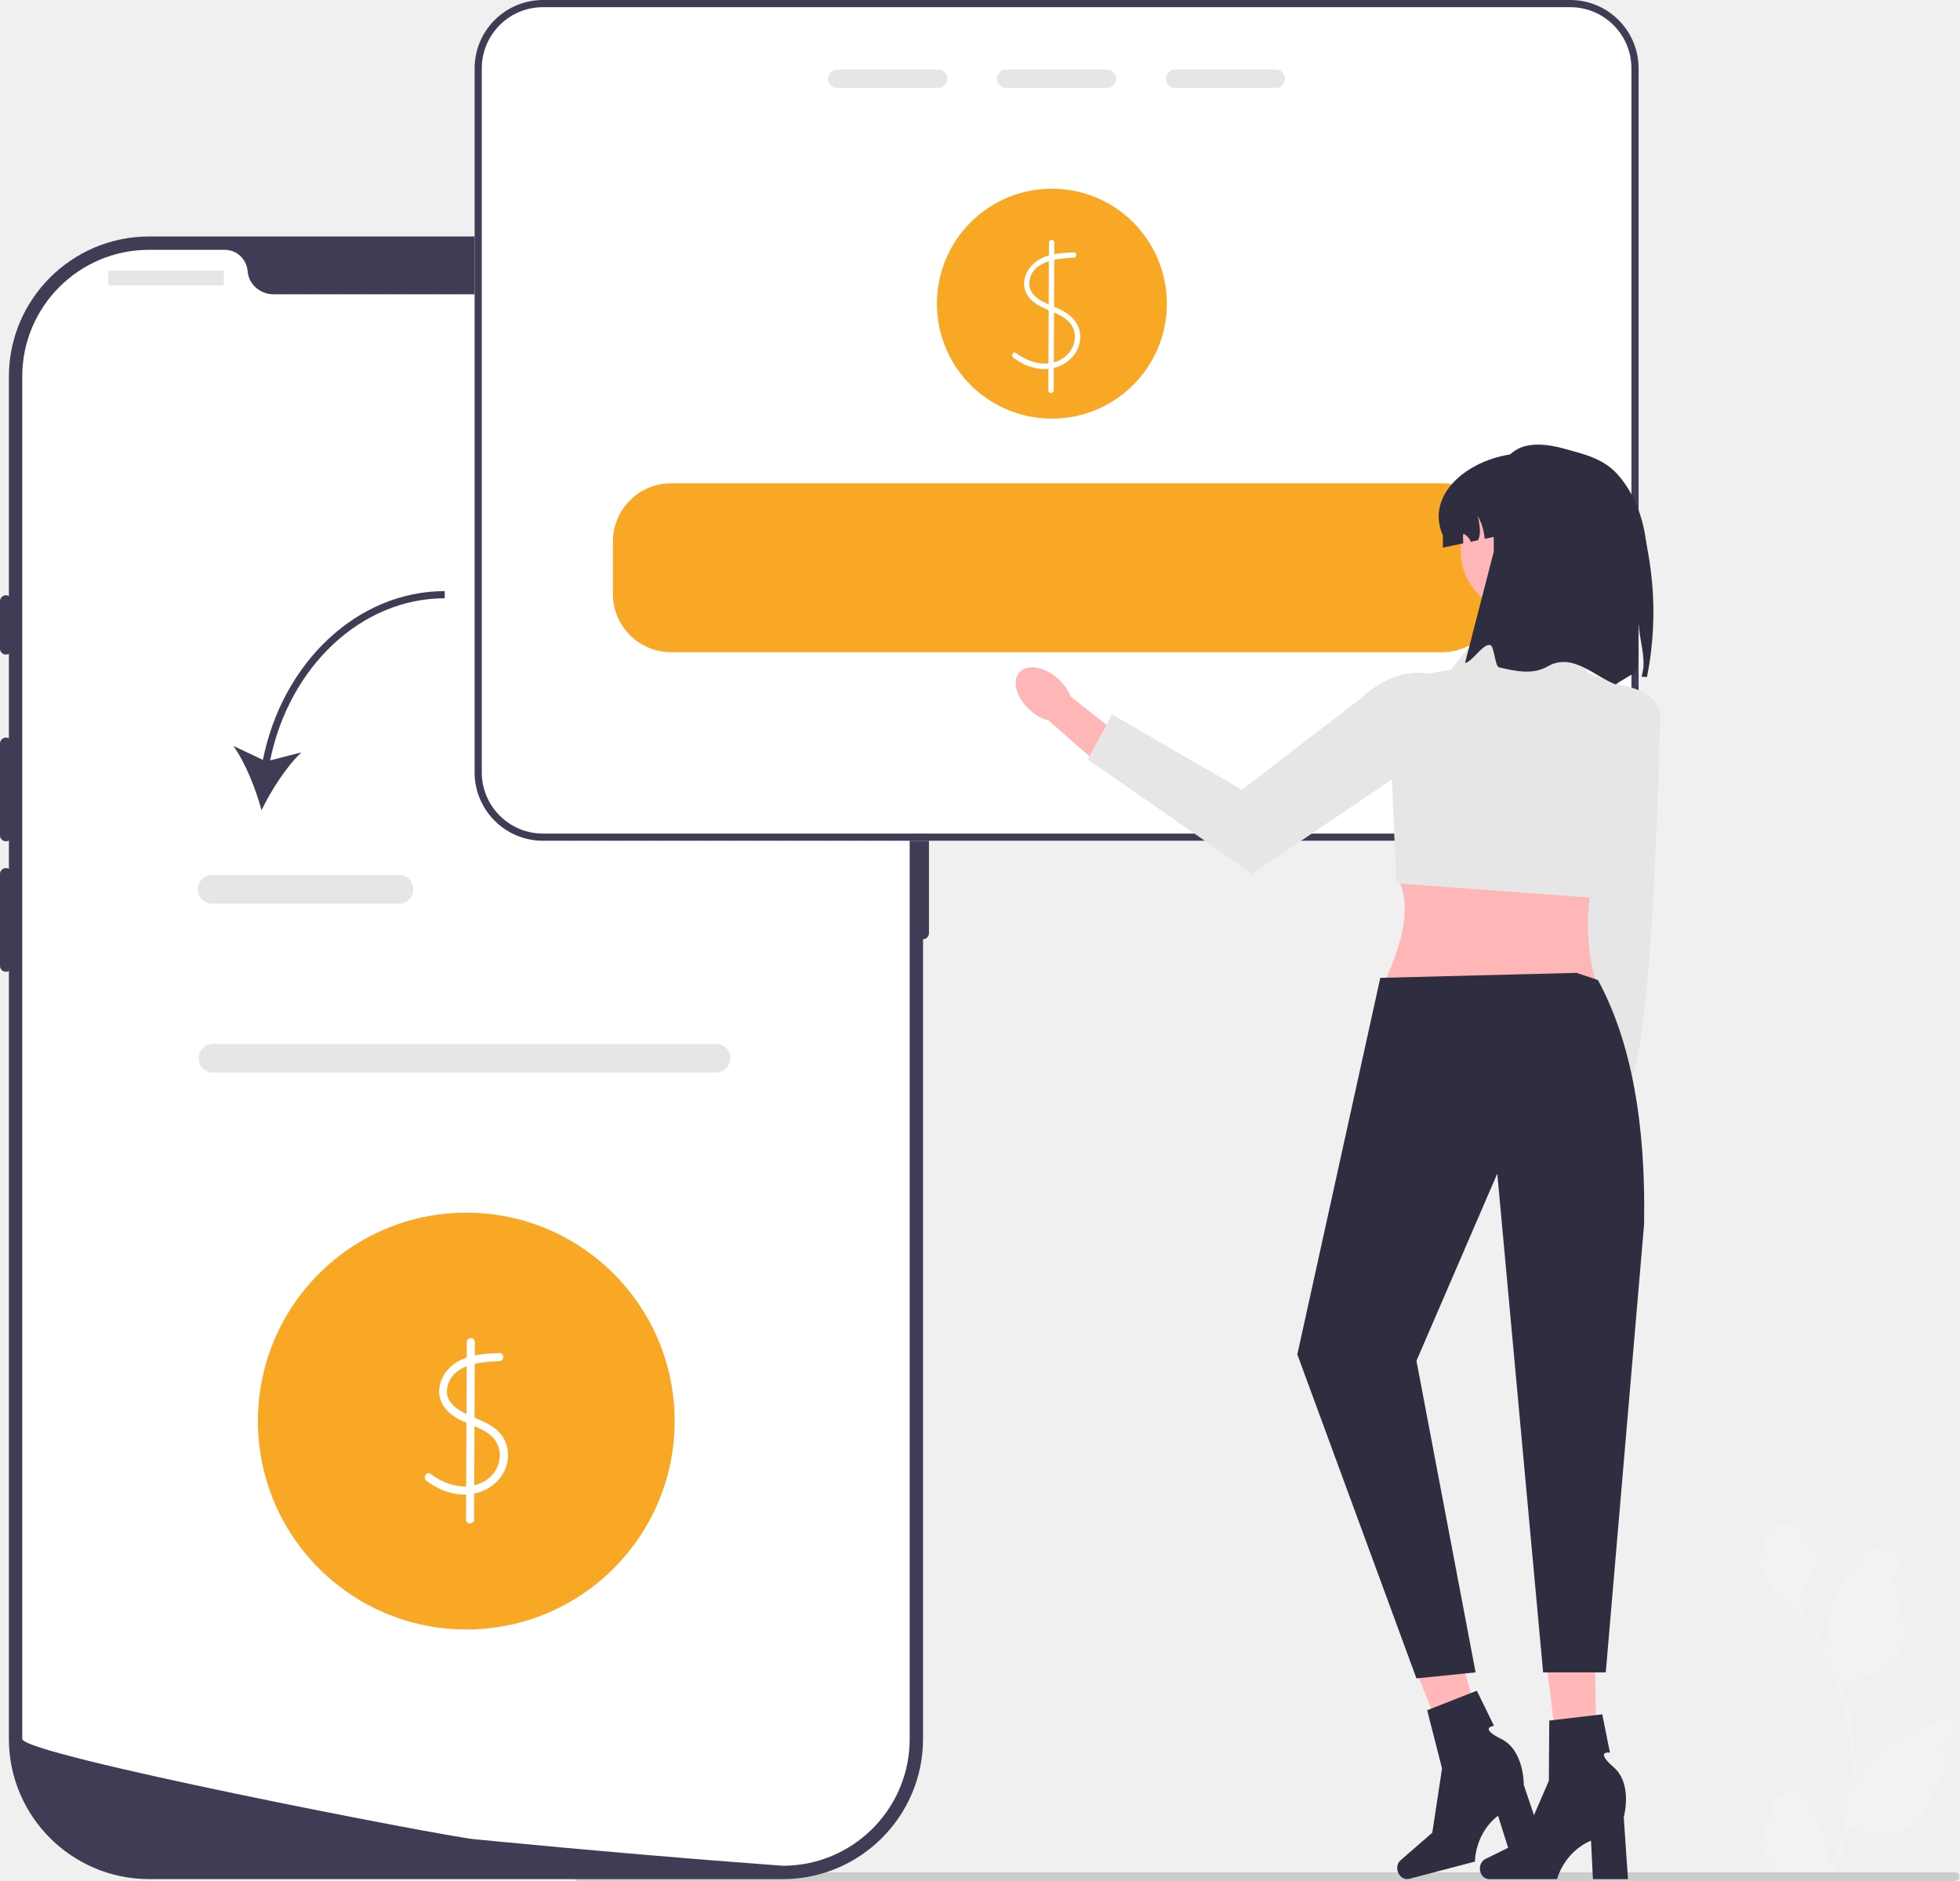
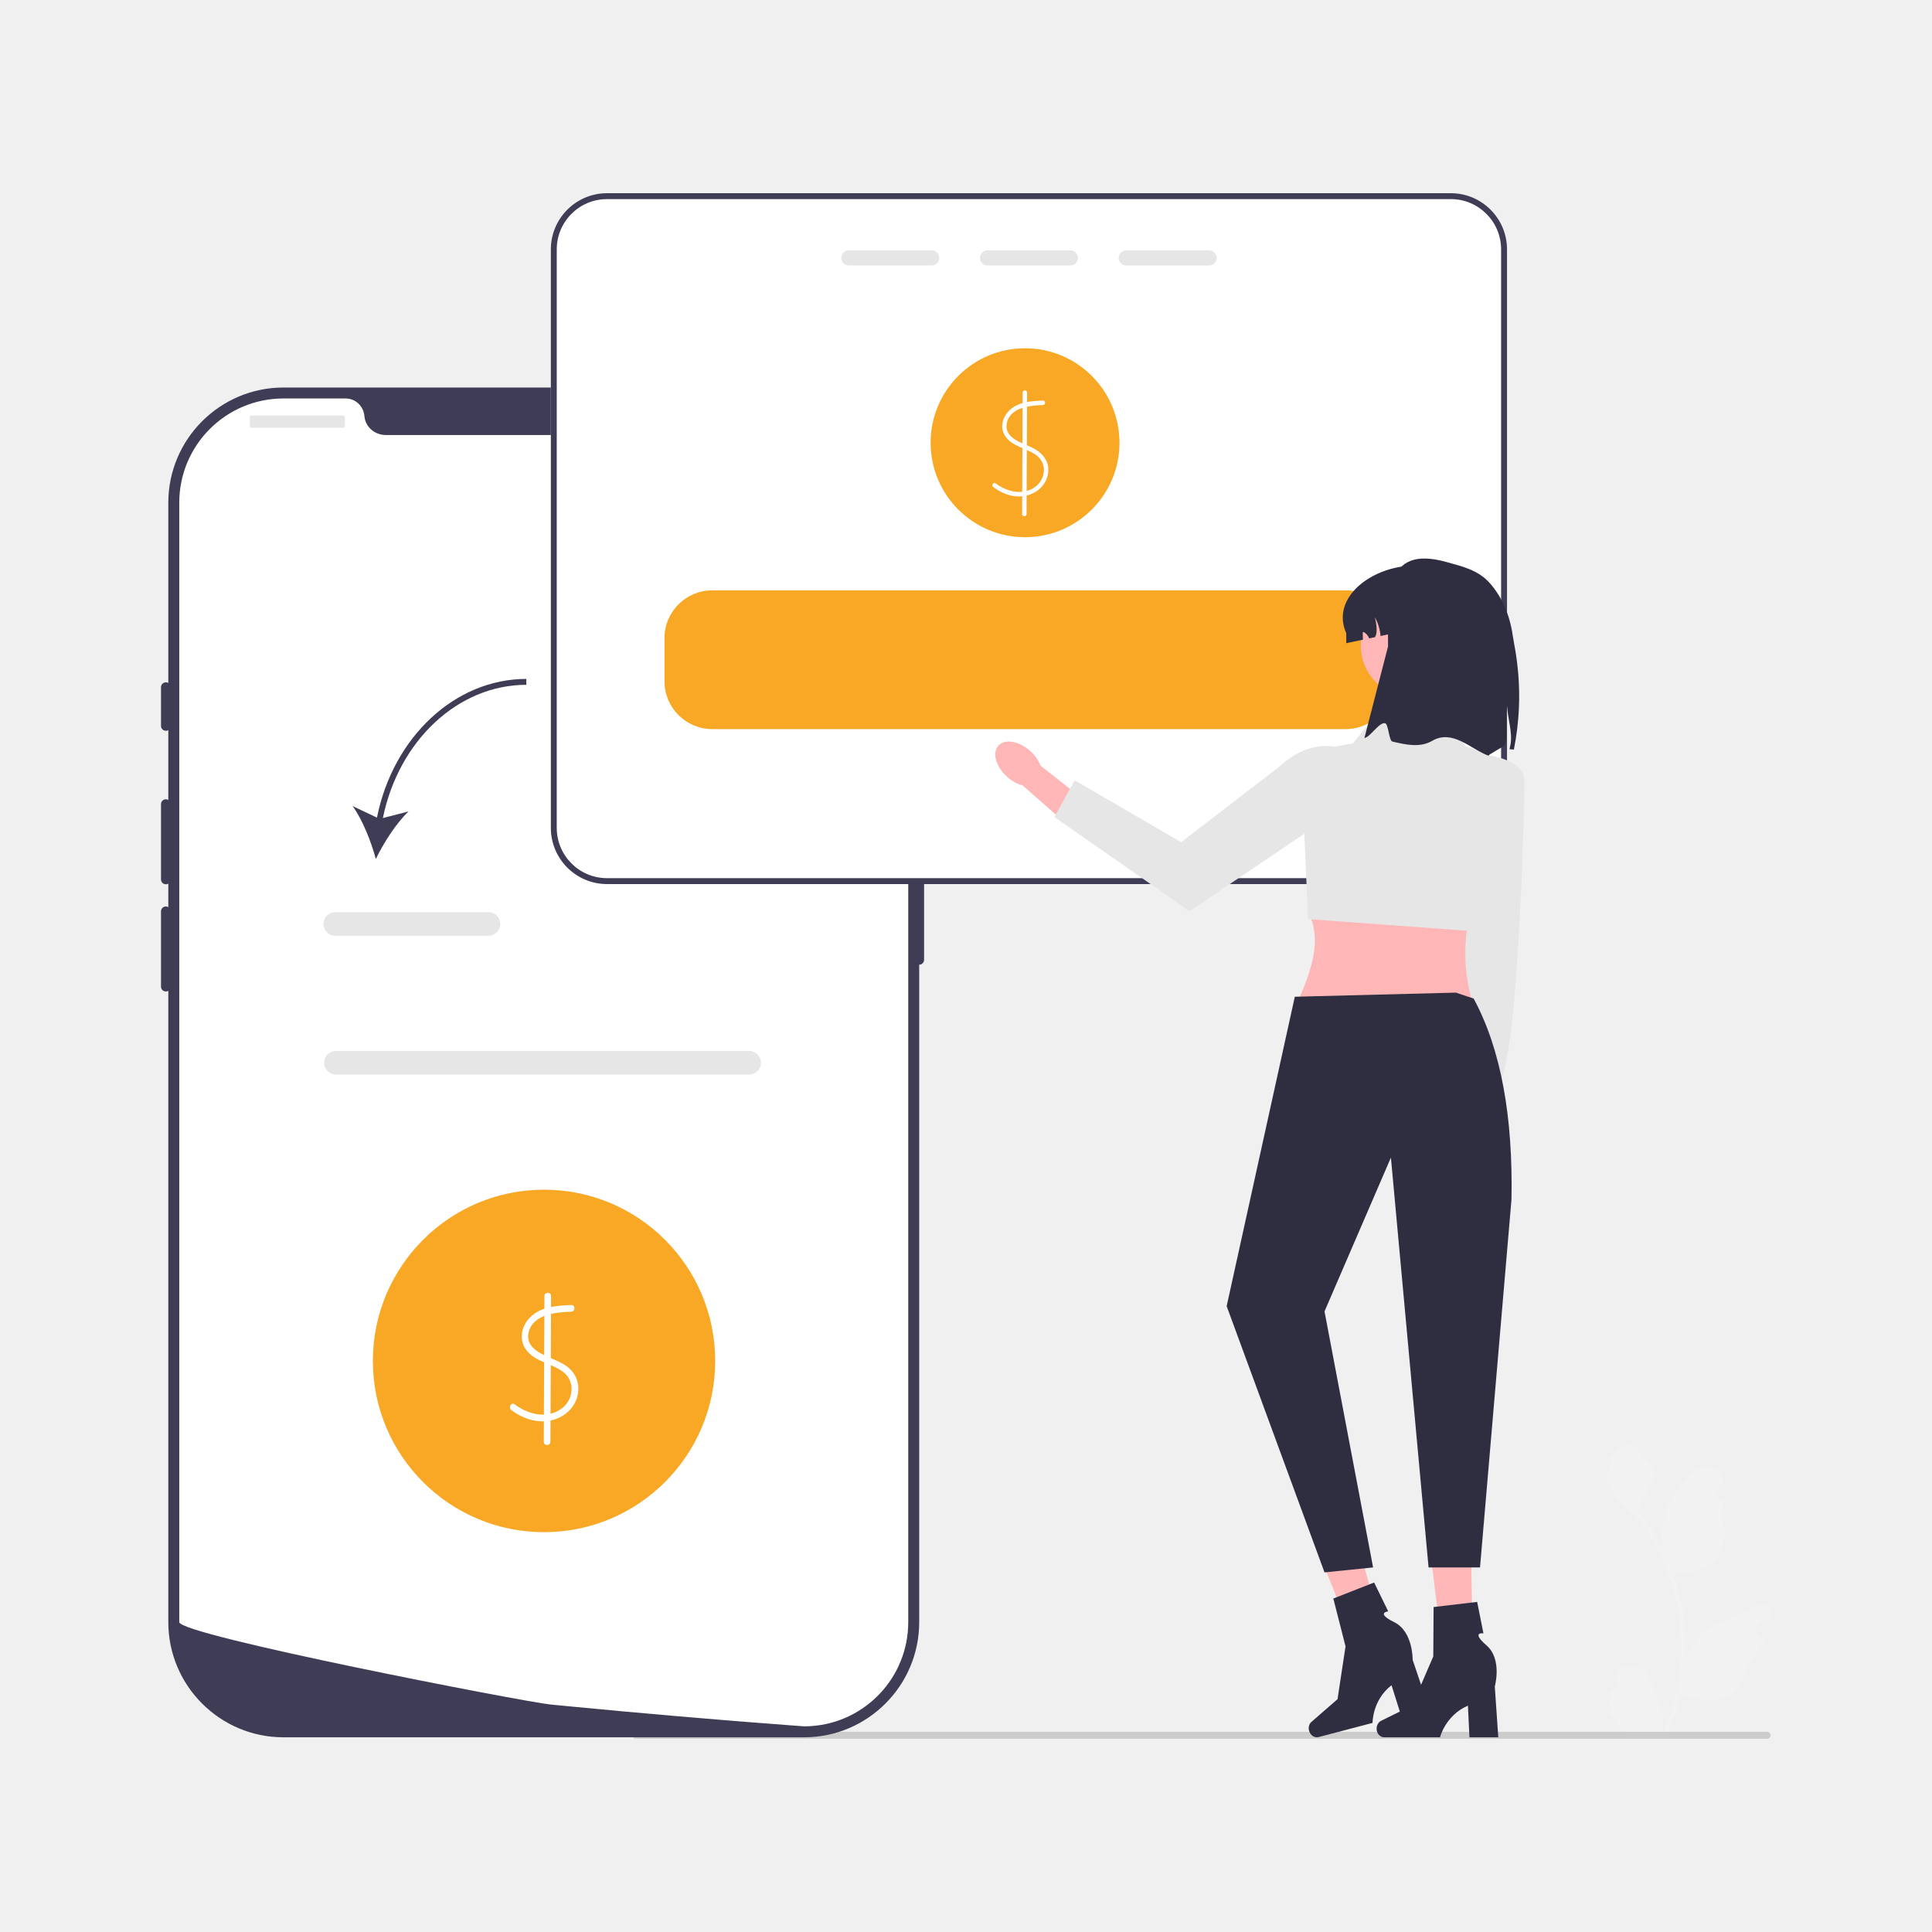
- <svg xmlns="http://www.w3.org/2000/svg" width="545.563" height="523.501" viewBox="0 0 545.563 523.501">
-   <path d="M491.304,507.168c2.066,.129,3.208-2.437,1.645-3.933l-.155-.618c.02-.05,.041-.099,.062-.148,2.089-4.982,9.17-4.947,11.241,.042,1.839,4.428,4.179,8.864,4.756,13.546,.258,2.067,.142,4.172-.316,6.2,4.308-9.411,6.575-19.687,6.575-30.021,0-2.597-.142-5.193-.433-7.783-.239-2.119-.568-4.224-.995-6.31-2.306-11.277-7.299-22.018-14.5-30.99-3.462-1.892-6.349-4.851-8.093-8.397-.626-1.279-1.117-2.655-1.35-4.056,.394,.052,1.486-5.949,1.188-6.317,.549-.833,1.532-1.247,2.131-2.06,2.982-4.043,7.091-3.337,9.236,2.157,4.582,2.313,4.627,6.148,1.815,9.837-1.789,2.347-2.035,5.522-3.604,8.035,.162,.207,.329,.407,.491,.614,2.961,3.798,5.522,7.88,7.681,12.169-.61-4.766,.291-10.508,1.826-14.21,1.748-4.217,5.025-7.769,7.91-11.415,3.466-4.379,10.573-2.468,11.184,3.083,.006,.054,.012,.107,.017,.161-.429,.242-.848,.499-1.259,.77-2.339,1.547-1.531,5.174,1.241,5.602l.063,.01c-.155,1.544-.42,3.074-.807,4.579,3.702,14.316-4.29,19.53-15.701,19.764-.252,.129-.497,.258-.749,.381,1.156,3.255,2.08,6.594,2.764,9.979,.614,2.99,1.04,6.013,1.279,9.049,.297,3.83,.271,7.68-.052,11.503l.019-.136c.82-4.211,3.107-8.145,6.427-10.87,4.946-4.063,11.933-5.559,17.268-8.824,2.568-1.572,5.859,.459,5.411,3.437l-.022,.143c-.794,.323-1.569,.698-2.319,1.117-.429,.242-.848,.499-1.259,.77-2.339,1.547-1.531,5.174,1.241,5.602l.063,.01c.045,.006,.084,.013,.129,.019-1.363,3.236-3.262,6.239-5.639,8.829-2.315,12.497-12.256,13.683-22.89,10.044h-.006c-1.163,5.064-2.861,10.011-5.044,14.726h-18.02c-.065-.2-.123-.407-.181-.607,1.666,.103,3.346,.006,4.986-.297-1.337-1.641-2.674-3.294-4.011-4.935-.032-.032-.058-.065-.084-.097-.678-.84-1.363-1.673-2.041-2.512l-0-.001c-.042-2.578,.267-5.147,.879-7.64l.001-0Z" fill="#f2f2f2" />
-   <path d="M159.753,522.311c0,.66,.53,1.19,1.19,1.19h383.29c.66,0,1.19-.53,1.19-1.19,0-.66-.53-1.19-1.19-1.19H160.943c-.66,0-1.19,.53-1.19,1.19Z" fill="#ccc" />
-   <g>
-     <path d="M217.914,522.994H41.489c-21.512,0-39.013-17.501-39.013-39.014V104.831c0-21.512,17.501-39.013,39.013-39.013H217.914c21.512,0,39.013,17.501,39.013,39.013V483.98c0,21.512-17.501,39.014-39.013,39.014Z" fill="#3f3d56" />
-     <path d="M256.927,205.281c-.91,0-1.65,.74-1.65,1.65v52.815c0,.91,.74,1.65,1.65,1.65s1.65-.74,1.65-1.65v-52.815c0-.91-.74-1.65-1.65-1.65Z" fill="#3f3d56" />
-     <path d="M253.213,104.831V483.973c0,18.724-14.573,34.041-33.001,35.229h-.008c-.272,.017-.545,.033-.825,.041-.487,.025-.974,.033-1.469,.033,0,0-1.816-.132-5.133-.38-3.35-.248-8.227-.619-14.309-1.106-1.824-.14-3.747-.297-5.777-.462-4.044-.33-8.483-.693-13.245-1.106-1.898-.157-3.862-.33-5.867-.503-10.249-.883-21.728-1.915-33.834-3.086-2.047-.19-4.11-.388-6.189-.594-.545-.058-1.098-.107-1.65-.165-8.632-.85-125.716-23.478-125.716-27.901V104.831c0-19.5,15.803-35.303,35.303-35.303h21.076c3.367,0,6.074,2.624,6.363,5.983,.025,.223,.05,.446,.091,.668,.611,3.375,3.705,5.727,7.138,5.727h107.082c3.433,0,6.528-2.352,7.138-5.727,.041-.223,.066-.446,.091-.668,.289-3.359,2.996-5.983,6.362-5.983h21.076c19.5,0,35.303,15.803,35.303,35.303Z" fill="#fff" />
-     <path d="M1.65,165.67c-.91,0-1.65,.74-1.65,1.65v13.204c0,.91,.74,1.65,1.65,1.65s1.65-.74,1.65-1.65v-13.204c0-.91-.74-1.65-1.65-1.65Z" fill="#3f3d56" />
-     <path d="M1.65,205.281c-.91,0-1.65,.74-1.65,1.65v25.582c0,.91,.74,1.65,1.65,1.65s1.65-.74,1.65-1.65v-25.582c0-.91-.74-1.65-1.65-1.65Z" fill="#3f3d56" />
-     <path d="M1.65,241.591c-.91,0-1.65,.74-1.65,1.65v25.582c0,.91,.74,1.65,1.65,1.65s1.65-.74,1.65-1.65v-25.582c0-.91-.74-1.65-1.65-1.65Z" fill="#3f3d56" />
-     <rect x="30.121" y="75.308" width="32.184" height="4.126" rx=".31" ry=".31" fill="#e6e6e6" />
-     <circle cx="202.049" cy="76.133" r="3.301" fill="#e6e6e6" />
-     <circle cx="211.127" cy="76.133" r="3.301" fill="#e6e6e6" />
-     <circle cx="220.204" cy="76.133" r="3.301" fill="#e6e6e6" />
-   </g>
-   <path d="M199.289,298.516H59.289c-2.206,0-4-1.794-4-4s1.794-4,4-4H199.289c2.206,0,4,1.794,4,4s-1.794,4-4,4Z" fill="#e6e6e6" />
-   <circle cx="129.791" cy="395.516" r="58" fill="#f9a826" />
-   <path d="M139.009,376.578c-4.895,.201-10.429,.537-14.046,4.293-3.143,3.263-3.832,8.105-.645,11.589,3.196,3.493,8.165,3.965,11.848,6.69,4.326,3.2,3.692,9.529-.494,12.562-4.936,3.576-11.309,1.909-15.822-1.494-1.156-.872-2.279,1.081-1.136,1.943,4.043,3.048,9.319,4.745,14.317,3.287,4.511-1.316,8.009-4.995,8.364-9.78,.17-2.284-.48-4.601-1.9-6.404-1.499-1.903-3.658-3.074-5.841-4.027-3.757-1.641-10.227-3.763-9.134-9.104,1.324-6.474,9.204-7.087,14.487-7.304,1.443-.059,1.45-2.31,0-2.25h0Z" fill="#fff" />
-   <path d="M129.928,373.516l-.216,49.393c-.006,1.448,2.244,1.45,2.25,0l.216-49.393c.006-1.448-2.244-1.45-2.25,0h0Z" fill="#fff" />
-   <path d="M437.086,0H151.126c-10.49,0-19.02,8.53-19.02,19.02V214.98c0,10.49,8.53,19.02,19.02,19.02H437.086c10.49,0,19.02-8.53,19.02-19.02V19.02c0-10.49-8.53-19.02-19.02-19.02Z" fill="#fff" />
-   <circle cx="292.791" cy="84.516" r="32" fill="#f9a826" />
-   <path d="M298.861,70.236c-3.961,.163-8.42,.414-11.417,3.362-2.482,2.442-3.35,6.243-1.069,9.118,2.401,3.027,6.395,3.601,9.53,5.536,1.948,1.202,3.239,3.024,3.281,5.364,.039,2.191-.972,4.239-2.663,5.612-4.148,3.37-9.805,1.975-13.729-.972-.772-.58-1.521,.722-.757,1.295,3.25,2.441,7.435,3.858,11.479,2.808,3.723-.967,6.721-3.895,7.125-7.808,.425-4.124-2.283-6.932-5.794-8.544-3.21-1.473-8.839-3.042-8.308-7.616,.675-5.817,7.795-6.469,12.323-6.655,.962-.04,.967-1.54,0-1.5h0Z" fill="#fff" />
-   <path d="M291.977,67.516l-.18,41.158c-.004,.965,1.496,.967,1.5,0l.18-41.158c.004-.965-1.496-.967-1.5,0h0Z" fill="#fff" />
-   <path d="M437.086,0H151.126c-10.49,0-19.02,8.53-19.02,19.02V214.98c0,10.49,8.53,19.02,19.02,19.02H437.086c10.49,0,19.02-8.53,19.02-19.02V19.02c0-10.49-8.53-19.02-19.02-19.02Zm17.02,214.98c0,9.39-7.63,17.02-17.02,17.02H151.126c-9.39,0-17.02-7.63-17.02-17.02V19.02c0-9.39,7.63-17.02,17.02-17.02H437.086c9.39,0,17.02,7.63,17.02,17.02V214.98Z" fill="#3f3d56" />
-   <g>
-     <path d="M261.136,19.35h-28.06c-1.41,0-2.56,1.15-2.56,2.56,0,1.42,1.15,2.57,2.56,2.57h28.06c1.41,0,2.56-1.15,2.56-2.57,0-1.41-1.15-2.56-2.56-2.56Z" fill="#e6e6e6" />
-     <path d="M308.136,19.35h-28.06c-1.41,0-2.56,1.15-2.56,2.56,0,1.42,1.15,2.57,2.56,2.57h28.06c1.41,0,2.56-1.15,2.56-2.57,0-1.41-1.15-2.56-2.56-2.56Z" fill="#e6e6e6" />
-     <path d="M355.136,19.35h-28.06c-1.41,0-2.56,1.15-2.56,2.56,0,1.42,1.15,2.57,2.56,2.57h28.06c1.41,0,2.56-1.15,2.56-2.57,0-1.41-1.15-2.56-2.56-2.56Z" fill="#e6e6e6" />
-   </g>
-   <path d="M401.416,134.516H186.796c-8.93,0-16.19,7.26-16.19,16.19v14.62c0,8.93,7.26,16.19,16.19,16.19h214.62c8.93,0,16.19-7.26,16.19-16.19v-14.62c0-8.93-7.26-16.19-16.19-16.19Z" fill="#f9a826" />
-   <path d="M73.179,211.492l-8.23-3.899c3.376,4.711,6.284,12.068,7.841,17.922,2.637-5.453,6.887-12.126,11.094-16.112l-8.698,2.238c5.36-26.268,25.519-45.126,48.604-45.126v-2c-24.113,0-45.139,19.648-50.611,46.976Z" fill="#3f3d56" />
-   <path d="M111.058,251.516H59.058c-2.206,0-4-1.794-4-4s1.794-4,4-4h52c2.206,0,4,1.794,4,4s-1.794,4-4,4Z" fill="#e6e6e6" />
-   <g>
-     <polygon points="456.979 238.488 456.454 279.327 446.293 315.732 438.17 312.702 441.776 279.333 441.302 234.176 456.979 238.488" fill="#ffb6b6" />
-     <ellipse cx="440.63" cy="320.578" rx="9.634" ry="5.72" transform="translate(46.30757 696.6564) rotate(-79.68097)" fill="#ffb6b6" />
-     <path d="M444.648,189.861s17.407,.24,17.392,9.487c-.008,5.221-1.129,52.623-4.25,81.42-2.406,22.207-7,28-7,28l-11-25,4.857-93.906Z" fill="#e6e6e6" />
-     <path d="M444.201,273.299h-58.788c4.927-10.995,7.957-21.467,3.221-29.796l55.566-3.221c-2.777,11.244-3.116,22.28,0,33.018Z" fill="#ffb6b6" />
-     <path d="M436.953,175.856l-23.354-1.611-9.664,12.08-4.899,.891c-7.344,1.335-12.573,7.889-12.245,15.346l1.906,43.313,55.821,4.07,13.374-56.402-16.106-6.412-4.832-11.274Z" fill="#e6e6e6" />
-     <g>
-       <path d="M294.531,188.922c1.657,1.491,2.84,3.232,3.465,4.921l16.681,13.203-6.515,7.754-16.22-14.228c-1.745-.443-3.601-1.436-5.258-2.927-3.785-3.405-5.097-8.118-2.93-10.527,2.167-2.409,6.992-1.601,10.777,1.804h0Z" fill="#ffb6b6" />
-       <path d="M412.468,200.037v0l-63.916,43.159-45.817-31.884,6.879-12.46,36.06,20.957,33.255-25.534c11.842-11.123,26.684-8.967,33.539,5.762Z" fill="#e6e6e6" />
+ <svg xmlns="http://www.w3.org/2000/svg" width="240" height="240">
+   <g fill="none" transform="translate(20 24)">
+     <path fill="#F2F2F2" d="M180.11 186.01c.756.047 1.175-.894.602-1.443l-.057-.226.023-.055c.766-1.827 3.361-1.814 4.121.015.674 1.625 1.532 3.251 1.743 4.968a6.615 6.615 0 0 1-.116 2.274 26.519 26.519 0 0 0 2.41-11.01c0-.952-.051-1.904-.158-2.854a26.274 26.274 0 0 0-.365-2.315 26.829 26.829 0 0 0-5.315-11.366 7.132 7.132 0 0 1-2.967-3.079c-.23-.47-.41-.974-.495-1.488.145.02.545-2.181.436-2.316.201-.306.561-.458.781-.756 1.093-1.483 2.6-1.224 3.386.791 1.68.848 1.696 2.255.665 3.608-.656.86-.746 2.025-1.32 2.947.058.076.12.149.179.225a26.992 26.992 0 0 1 2.816 4.463c-.224-1.748.106-3.854.67-5.212.64-1.546 1.842-2.85 2.9-4.186 1.27-1.607 3.876-.905 4.1 1.13l.006.06a7.876 7.876 0 0 0-.462.282c-.858.568-.56 1.898.455 2.054l.023.004a11.238 11.238 0 0 1-.296 1.68c1.357 5.25-1.572 7.162-5.756 7.248-.092.048-.182.095-.275.14a26.852 26.852 0 0 1 1.014 3.66 26.187 26.187 0 0 1 .45 7.537l.007-.049c.3-1.544 1.139-2.987 2.356-3.987 1.813-1.49 4.374-2.039 6.33-3.236.942-.577 2.149.168 1.984 1.26l-.008.053a7.583 7.583 0 0 0-1.311.692c-.858.567-.562 1.897.454 2.054l.024.004.047.007a11.244 11.244 0 0 1-2.067 3.239c-.848 4.583-4.493 5.018-8.391 3.683h-.003a27.55 27.55 0 0 1-1.85 5.4h-6.605c-.024-.072-.045-.148-.067-.222.611.038 1.227.002 1.828-.109-.49-.601-.98-1.208-1.47-1.81a.41.41 0 0 1-.03-.035l-.749-.922c-.013-.944.095-1.886.322-2.802z" />
+     <path fill="#CCC" d="M58.564 191.564c0 .242.195.436.437.436h140.512a.435.435 0 0 0 .436-.436.435.435 0 0 0-.436-.437H59a.435.435 0 0 0-.437.437z" />
+     <path fill="#3F3D56" d="M79.886 191.814H15.21c-7.887 0-14.302-6.419-14.302-14.308V38.448c0-7.89 6.415-14.309 14.302-14.309h64.676c7.886 0 14.302 6.42 14.302 14.309v139.058c0 7.89-6.416 14.308-14.302 14.308z" />
+     <path fill="#3F3D56" d="M94.188 75.289a.606.606 0 0 0-.605.605v19.371a.606.606 0 0 0 1.21 0v-19.37a.606.606 0 0 0-.605-.606z" />
+     <path fill="#FFF" d="M92.826 38.448v139.055c0 6.868-5.342 12.485-12.097 12.921h-.004c-.1.006-.199.012-.302.015-.178.009-.357.012-.538.012 0 0-.666-.048-1.882-.14a890.1 890.1 0 0 1-5.246-.405c-.668-.051-1.373-.109-2.118-.17-1.482-.12-3.11-.253-4.855-.405-.696-.058-1.416-.121-2.151-.184-4.136-.356-8.27-.733-12.403-1.132a356.72 356.72 0 0 1-2.27-.218l-.604-.061c-3.165-.312-46.087-8.61-46.087-10.233V38.448c0-7.152 5.794-12.948 12.942-12.948h7.726c1.235 0 2.227.962 2.333 2.194.009.082.018.163.033.245.224 1.238 1.358 2.1 2.617 2.1h39.255c1.259 0 2.394-.862 2.618-2.1.014-.082.024-.163.033-.245.106-1.232 1.098-2.194 2.332-2.194h7.727c7.148 0 12.941 5.796 12.941 12.948z" />
+     <path fill="#3F3D56" d="M.605 60.761a.606.606 0 0 0-.605.606v4.842a.606.606 0 0 0 1.21 0v-4.842a.606.606 0 0 0-.605-.606zm0 14.528a.606.606 0 0 0-.605.605v9.383a.606.606 0 0 0 1.21 0v-9.383a.606.606 0 0 0-.605-.605zm0 13.317a.606.606 0 0 0-.605.606v9.382a.606.606 0 0 0 1.21 0v-9.382a.606.606 0 0 0-.605-.606z" />
+     <g fill="#E6E6E6" transform="translate(11.042 26.712)">
+       <rect width="11.798" height="1.513" y=".908" rx=".114" />
+       <ellipse cx="63.028" cy="1.211" rx="1.21" ry="1.211" />
+       <ellipse cx="66.356" cy="1.211" rx="1.21" ry="1.211" />
+       <ellipse cx="69.683" cy="1.211" rx="1.21" ry="1.211" />
+       <path d="M62.016 82.772H10.693a1.468 1.468 0 0 1-1.467-1.467c0-.808.658-1.467 1.467-1.467h51.323c.808 0 1.466.658 1.466 1.467 0 .81-.658 1.467-1.466 1.467z" />
    </g>
-     <circle cx="423.891" cy="153.302" r="17.326" fill="#ffb6b6" />
-     <path d="M447.441,149.046v3.36l-19.54-5.5-14.65,3.07c-.17-2.23-.83-4.42-1.93-6.36,.765,3.112,.851,5.519,.04,6.76l-1.97,.41c-.32-.87-.94-1.63-1.75-2.09-.08-.05-.18-.09-.27-.06-.14,.05-.15,.23-.15,.37,.02,.74,.04,1.48,.07,2.22l-5.66,1.18v-3.36c-5.43-12.218,8.882-22.79,22.91-22.9,6.33-.05,12.05,2.56,16.2,6.7,4.14,4.15,6.7,9.87,6.7,16.2Z" fill="#2f2e41" />
-     <path d="M458.433,188.444l-1.476-.122c.105-.483,.21-.959,.306-1.441,.818-4.05-.982-9.205-1.115-13.095-.694,4.111,.493,9.168-.736,13.071-.137,.434-5.476,3.232-5.623,3.66-5.909-2.161-12.063-9.066-19.032-5.033-4.121,2.385-8.824,1.34-13.503,.248-1.158-.27-1.319-5.99-2.466-6.215-2.053-.402-5.068,4.797-7,5l8-31c0-16.864-1.562-34.557,19.8-28.594,5.373,1.5,10.69,2.675,14.656,7.11,3.965,4.44,6.789,10.646,7.789,17.713,.603,4.263,4.367,18.739,.397,38.7Z" fill="#2f2e41" />
-     <g>
-       <polygon points="444.638 500.18 435.102 500.405 429.786 457.561 443.859 457.228 444.638 500.18" fill="#ffb7b7" />
-       <path d="M411.919,520.077h0c0,1.611,1.143,2.917,2.554,2.917h18.929s1.863-7.488,9.458-10.71l.524,10.71h9.765l-1.183-17.222s2.612-9.214-2.813-13.924c-5.425-4.71-1.031-4.054-1.031-4.054l-2.134-10.659-14.756,1.735-.108,16.732-7.161,16.608-10.503,5.188c-.935,.462-1.54,1.514-1.54,2.677l-0,0Z" fill="#2f2e41" />
-     </g>
-     <g>
-       <polygon points="415.624 493.198 406.457 495.836 390.443 455.743 403.972 451.85 415.624 493.198" fill="#ffb7b7" />
-       <path d="M389.025,520.746h0c.409,1.558,1.846,2.531,3.21,2.174l18.31-4.803s-.098-7.716,6.43-12.76l3.225,10.227,9.445-2.478-5.515-16.358s.189-9.575-6.254-12.754c-6.443-3.179-2.026-3.66-2.026-3.66l-4.769-9.769-13.833,5.423,4.141,16.212-2.712,17.882-8.843,7.684c-.787,.684-1.105,1.855-.81,2.981l-0,0Z" fill="#2f2e41" />
-     </g>
-     <path d="M438.791,270.768l6,2c9.381,17.326,13.358,40.334,12.831,68.078l-10.658,124.611h-17.437l-12.76-138.822-22.5,52.105,16.462,86.717-16.462,1.678-33.158-90.172,23.092-104.802,54.589-1.395Z" fill="#2f2e41" />
+     <ellipse cx="47.581" cy="145.06" fill="#F9A826" rx="21.262" ry="21.272" />
+     <path fill="#FFF" d="M50.96 138.115c-1.795.073-3.823.197-5.15 1.574-1.152 1.197-1.404 2.973-.236 4.25 1.172 1.282 2.993 1.455 4.344 2.454 1.585 1.174 1.353 3.495-.181 4.607-1.81 1.312-4.147.7-5.8-.547-.424-.32-.836.396-.417.712 1.482 1.118 3.416 1.74 5.249 1.206 1.654-.483 2.936-1.832 3.066-3.587a3.4 3.4 0 0 0-.697-2.35c-.549-.697-1.34-1.127-2.14-1.476-1.378-.602-3.75-1.38-3.349-3.34.485-2.373 3.374-2.599 5.31-2.678.53-.022.532-.847 0-.825z" />
+     <path fill="#FFF" d="M47.63 136.992l-.078 18.115c-.003.531.822.532.824 0l.08-18.115c.002-.532-.823-.532-.825 0zM160.234 0H55.402c-3.846 0-6.973 3.128-6.973 6.976v71.87c0 3.848 3.127 6.976 6.973 6.976h104.831c3.846 0 6.973-3.128 6.973-6.975V6.976c0-3.848-3.127-6.976-6.973-6.976z" />
+     <ellipse cx="107.335" cy="30.997" fill="#F9A826" rx="11.731" ry="11.736" />
+     <path fill="#FFF" d="M109.56 25.76c-1.451.06-3.086.152-4.185 1.233-.91.896-1.228 2.29-.392 3.344.88 1.11 2.345 1.32 3.494 2.03.714.441 1.188 1.11 1.203 1.968a2.596 2.596 0 0 1-.976 2.058c-1.521 1.236-3.595.724-5.033-.356-.283-.213-.558.264-.278.475 1.192.895 2.726 1.415 4.208 1.03 1.365-.355 2.464-1.43 2.612-2.864.156-1.513-.837-2.543-2.124-3.134-1.177-.54-3.24-1.115-3.046-2.793.247-2.133 2.858-2.373 4.518-2.44.352-.016.354-.566 0-.551z" />
+     <path fill="#FFF" d="M107.037 24.762l-.066 15.096c-.001.353.548.354.55 0l.066-15.096c.002-.354-.548-.354-.55 0z" />
+     <path fill="#3F3D56" d="M160.233 0H55.402c-3.846 0-6.973 3.128-6.973 6.976v71.87c0 3.848 3.127 6.976 6.973 6.976h104.831c3.846 0 6.973-3.128 6.973-6.975V6.976c0-3.848-3.127-6.976-6.973-6.976zm6.24 78.847a6.246 6.246 0 0 1-6.24 6.242H55.402a6.246 6.246 0 0 1-6.24-6.242V6.976a6.246 6.246 0 0 1 6.24-6.242h104.831a6.246 6.246 0 0 1 6.24 6.242v71.87z" />
+     <path fill="#E6E6E6" d="M95.73 7.097H85.445a.94.94 0 0 0 0 1.881h10.287a.94.94 0 0 0 0-1.881zm17.23 0h-10.286a.94.94 0 0 0 0 1.881h10.287a.94.94 0 0 0 0-1.881zm17.23 0h-10.286a.94.94 0 0 0 0 1.881h10.287a.94.94 0 0 0 0-1.881z" />
+     <path fill="#F9A826" d="M147.157 49.335H68.478a5.942 5.942 0 0 0-5.935 5.938v5.362a5.942 5.942 0 0 0 5.935 5.938h78.679a5.942 5.942 0 0 0 5.935-5.938v-5.362a5.942 5.942 0 0 0-5.935-5.938z" />
+     <path fill="#3F3D56" d="M26.827 77.567l-3.017-1.43c1.238 1.728 2.304 4.426 2.874 6.574.967-2 2.525-4.448 4.067-5.91l-3.188.82c1.965-9.633 9.355-16.55 17.818-16.55v-.733c-8.84 0-16.548 7.206-18.554 17.23z" />
+     <path fill="#E6E6E6" d="M40.713 92.247H21.65a1.469 1.469 0 0 1-1.466-1.467c0-.81.658-1.468 1.466-1.468h19.063a1.468 1.468 0 0 1 0 2.935z" />
+     <path fill="#FFB6B6" d="M167.526 87.468L167.333 102.447 163.608 115.799 160.631 114.687 161.952 102.449 161.779 85.887z" />
+     <ellipse cx="161.532" cy="117.576" fill="#FFB6B6" rx="3.533" ry="2.097" transform="rotate(-79.681 161.532 117.576)" />
+     <path fill="#E6E6E6" d="M163.005 69.634s6.382.088 6.376 3.48c-.003 1.914-.414 19.3-1.558 29.861-.882 8.144-2.566 10.27-2.566 10.27l-4.032-9.17 1.78-34.441z" />
+     <path fill="#FFB6B6" d="M162.841 100.236h-21.55c1.805-4.033 2.916-7.874 1.18-10.929l20.37-1.181c-1.018 4.124-1.142 8.171 0 12.11z" />
+     <path fill="#E6E6E6" d="M160.184 64.497l-8.561-.59-3.543 4.43-1.796.327a5.475 5.475 0 0 0-4.489 5.628l.699 15.885 20.463 1.493 4.903-20.686-5.904-2.352-1.772-4.135z" />
+     <path fill="#FFB6B6" d="M107.973 69.29c.608.546 1.041 1.185 1.27 1.804l6.116 4.842-2.389 2.844-5.946-5.218c-.64-.163-1.32-.527-1.928-1.073-1.387-1.25-1.868-2.978-1.074-3.861.795-.884 2.563-.587 3.951.661z" />
+     <path fill="#E6E6E6" d="M151.208 73.366l-23.431 15.83L110.98 77.5l2.521-4.57 13.22 7.687 12.19-9.366c4.342-4.08 9.783-3.288 12.296 2.114z" />
+     <ellipse cx="155.396" cy="56.225" fill="#FFB6B6" rx="6.352" ry="6.355" />
+     <path fill="#2F2E41" d="M164.029 54.664v1.233l-7.163-2.017-5.371 1.126a5.613 5.613 0 0 0-.708-2.333c.281 1.14.313 2.024.015 2.48l-.722.15a1.466 1.466 0 0 0-.642-.767c-.029-.018-.066-.033-.099-.022-.05.018-.055.084-.055.136.008.271.015.543.026.814l-2.075.433v-1.233c-1.99-4.48 3.257-8.358 8.399-8.398 2.32-.019 4.417.938 5.939 2.457a8.384 8.384 0 0 1 2.456 5.941z" />
+     <path fill="#2F2E41" d="M168.059 69.114l-.54-.045c.038-.177.076-.352.111-.528.3-1.486-.36-3.376-.408-4.803-.255 1.507.18 3.362-.27 4.793-.05.16-2.008 1.186-2.061 1.343-2.167-.793-4.423-3.325-6.977-1.846-1.511.875-3.235.492-4.95.09-.425-.098-.484-2.196-.904-2.278-.753-.148-1.858 1.759-2.566 1.833l2.933-11.37c0-6.184-.573-12.674 7.258-10.487 1.97.55 3.919.982 5.372 2.608 1.454 1.628 2.49 3.905 2.856 6.496.221 1.564 1.601 6.874.146 14.194z" />
+     <path fill="#FFB7B7" d="M163.002 183.447L159.506 183.53 157.557 167.816 162.716 167.694 163.002 183.447z" />
+     <path fill="#2F2E41" d="M151.007 190.745c0 .59.42 1.07.936 1.07h6.94s.683-2.747 3.467-3.929l.192 3.928h3.58l-.434-6.316s.958-3.38-1.031-5.107c-1.989-1.727-.378-1.487-.378-1.487l-.782-3.91-5.41.637-.04 6.137-2.625 6.092-3.85 1.902c-.343.17-.565.556-.565.983z" />
+     <path fill="#FFB7B7" d="M152.365 180.886L149.005 181.854 143.134 167.149 148.094 165.721z" />
+     <path fill="#2F2E41" d="M142.614 190.99c.15.571.677.928 1.177.797l6.712-1.762s-.036-2.83 2.358-4.68l1.182 3.751 3.463-.908-2.022-6s.07-3.512-2.293-4.678c-2.361-1.166-.743-1.342-.743-1.342l-1.748-3.583-5.07 1.99 1.517 5.945-.994 6.558-3.241 2.819c-.289.25-.406.68-.297 1.093zm18.244-91.683l2.2.734c3.439 6.354 4.897 14.793 4.703 24.968l-3.907 45.703h-6.392l-4.678-50.915-8.248 19.11 6.035 31.805-6.035.616-12.155-33.072 8.465-38.437 20.012-.512z" />
  </g>
</svg>
